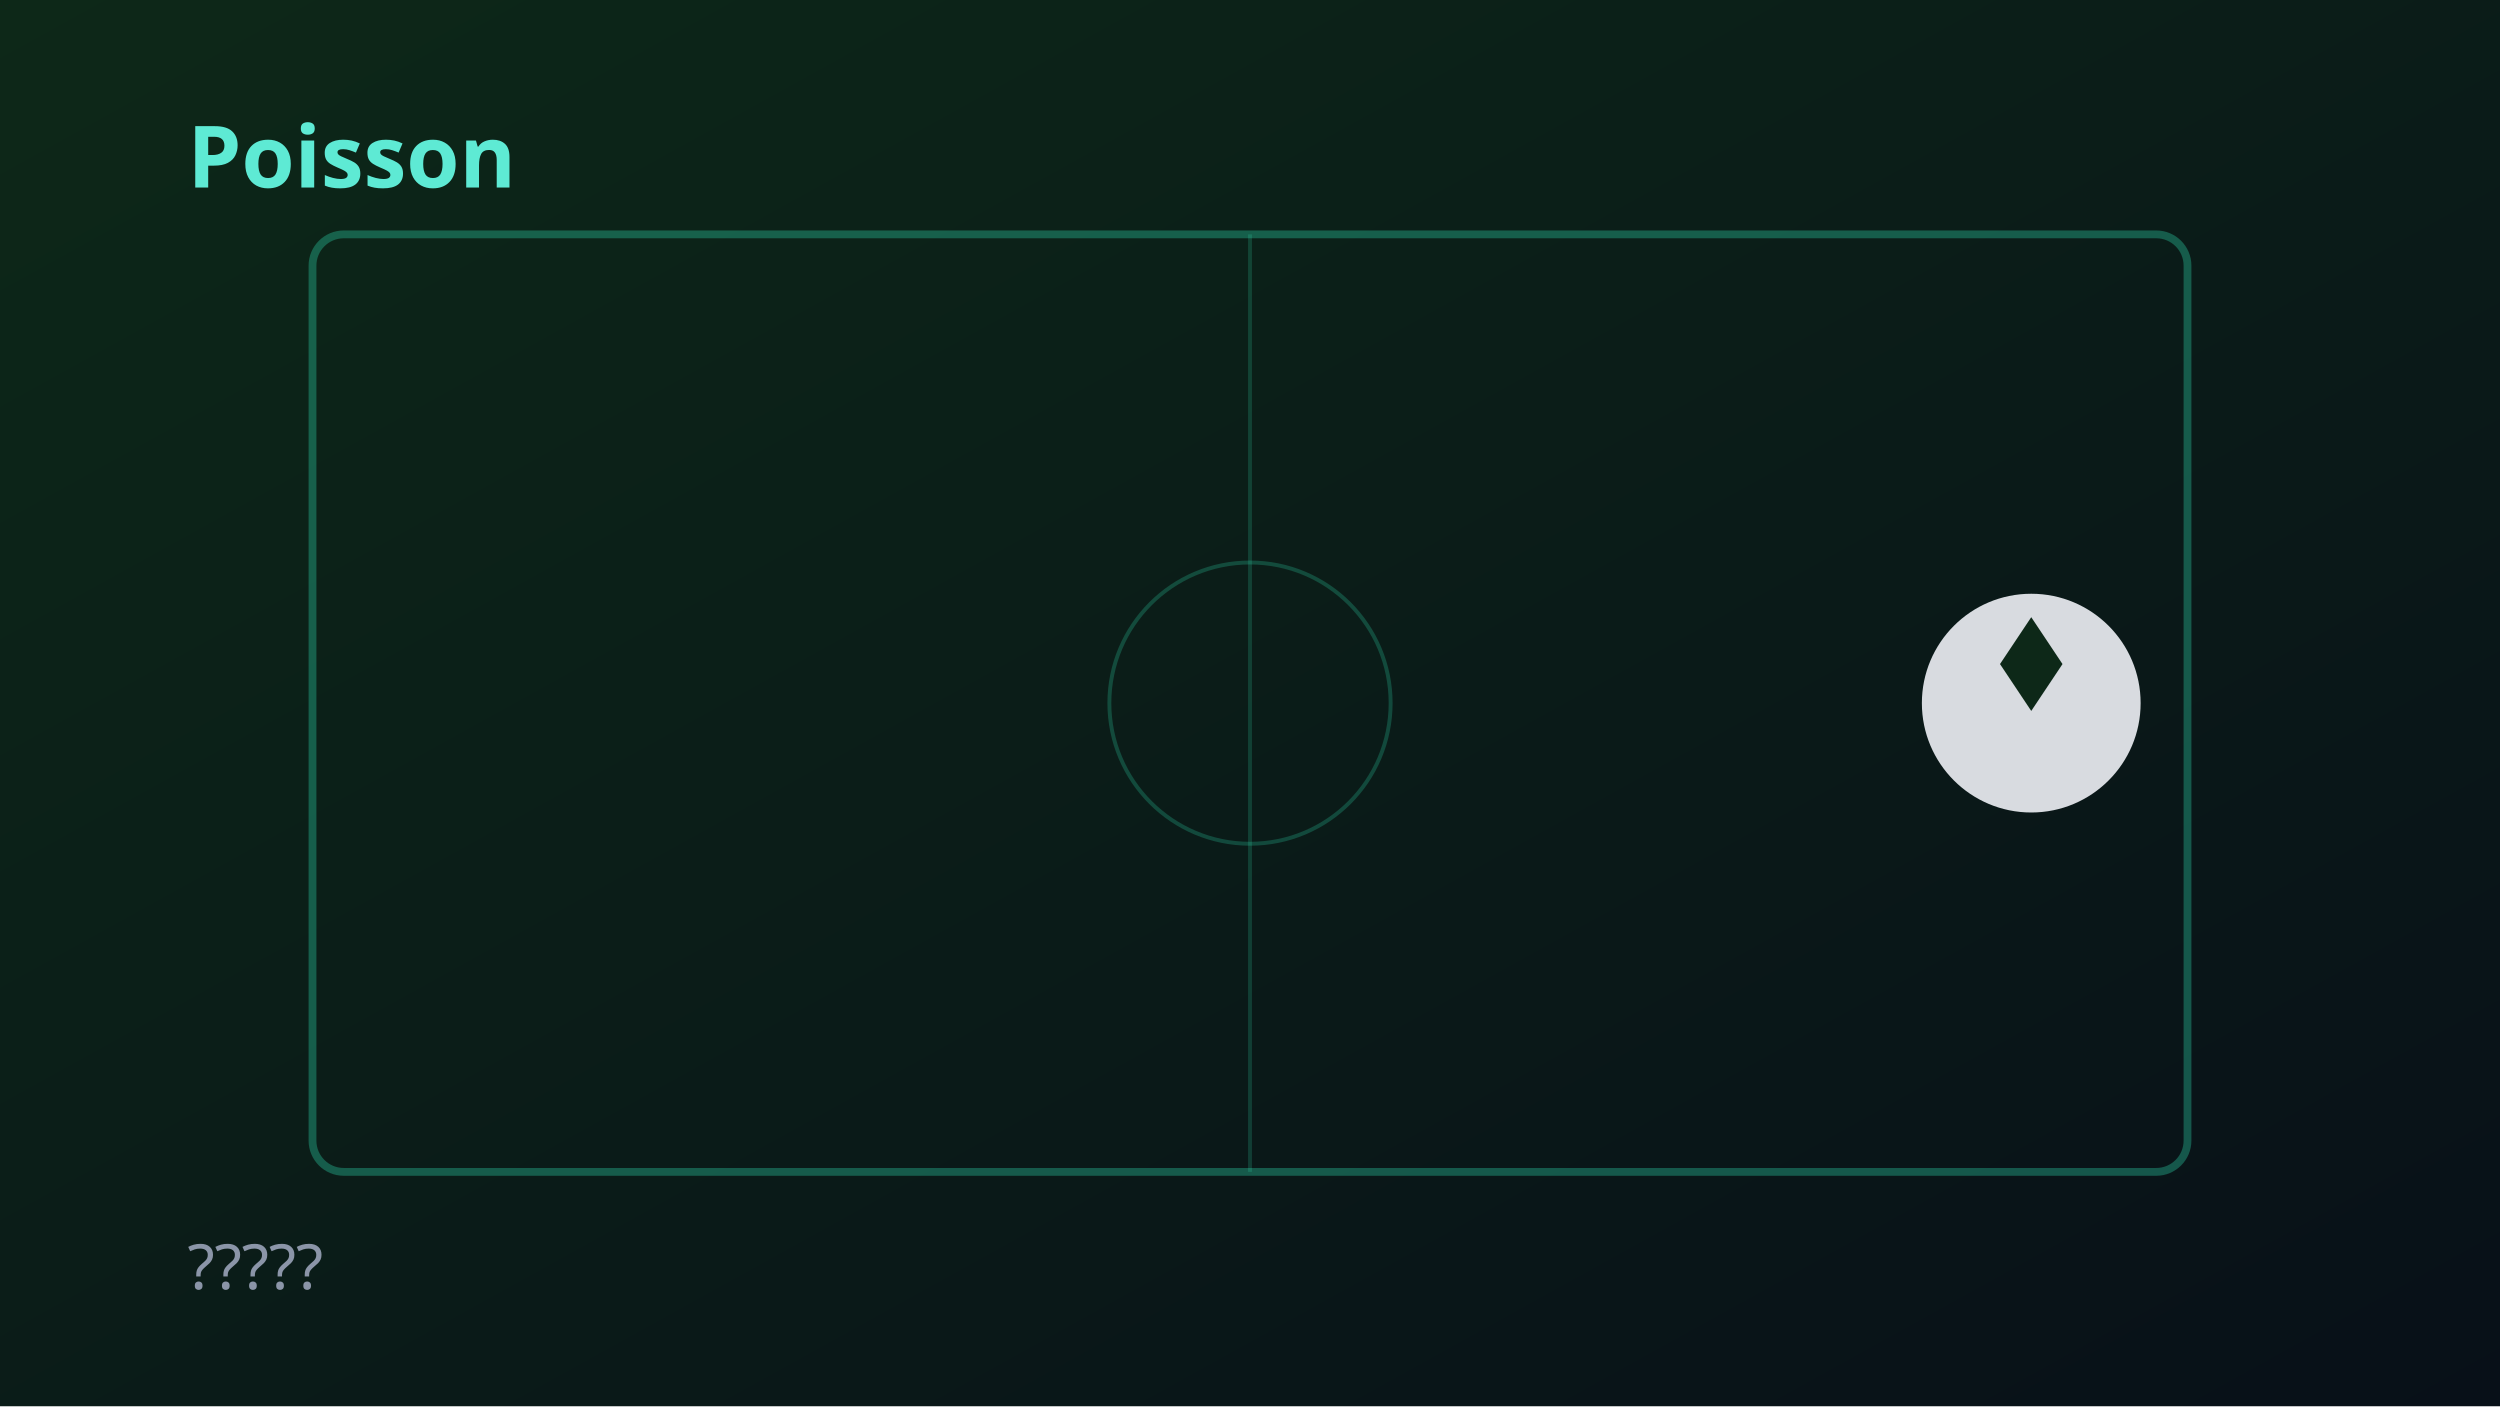
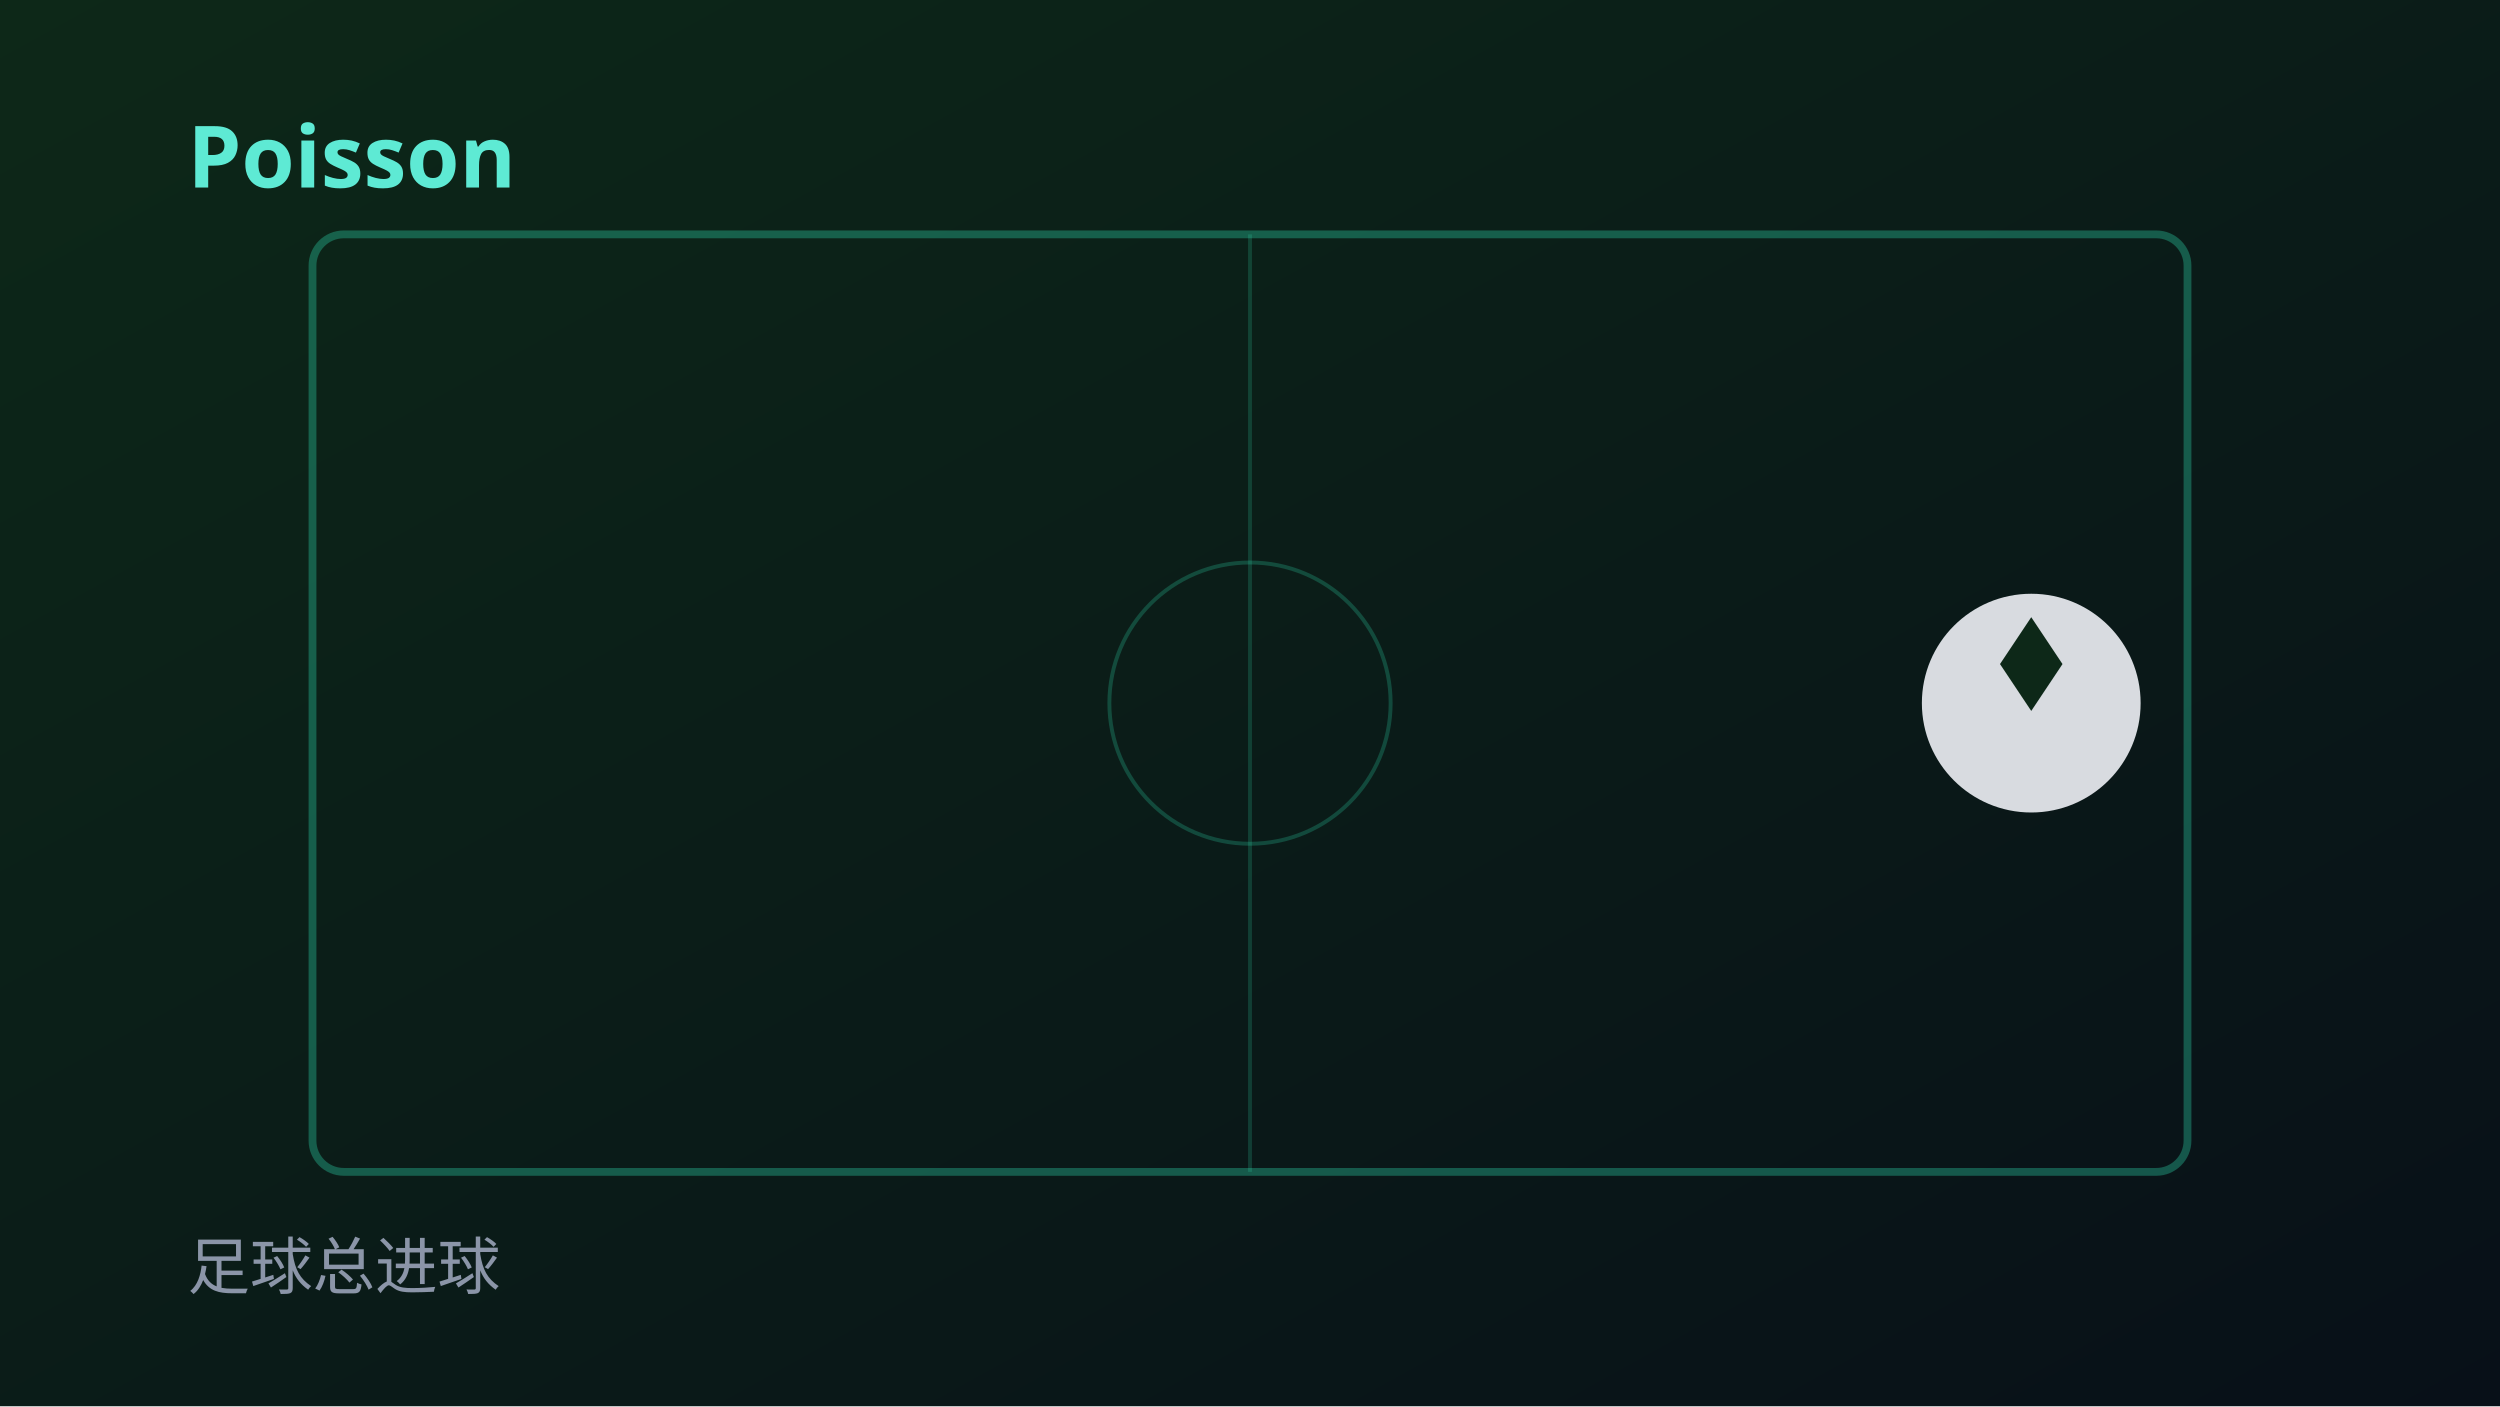
- <svg xmlns="http://www.w3.org/2000/svg" viewBox="0 0 640 360" role="img" aria-label="?????">
+ <svg xmlns="http://www.w3.org/2000/svg" viewBox="0 0 640 360" role="img" aria-label="足球总进球">
  <defs>
    <linearGradient id="bg" x1="0%" y1="0%" x2="100%" y2="100%">
      <stop offset="0%" stop-color="#0d2818" />
      <stop offset="100%" stop-color="#081018" />
    </linearGradient>
  </defs>
  <rect width="640" height="360" fill="url(#bg)" />
  <rect x="80" y="60" width="480" height="240" rx="8" fill="none" stroke="#2dd4a8" stroke-opacity="0.35" stroke-width="2" />
  <line x1="320" y1="60" x2="320" y2="300" stroke="#2dd4a8" stroke-opacity="0.2" />
  <circle cx="320" cy="180" r="36" fill="none" stroke="#2dd4a8" stroke-opacity="0.25" />
  <circle cx="520" cy="180" r="28" fill="#eef1f6" fill-opacity="0.9" />
  <path d="M520 158l8 12-8 12-8-12z" fill="#0d2818" />
  <text x="48" y="48" fill="#5eead4" font-family="system-ui,sans-serif" font-size="22" font-weight="700">Poisson</text>
-   <text x="48" y="330" fill="#8b95a8" font-family="system-ui,sans-serif" font-size="16">?????</text>
+   <text x="48" y="330" fill="#8b95a8" font-family="PingFang SC,Microsoft YaHei,system-ui,sans-serif" font-size="16">足球总进球</text>
</svg>
